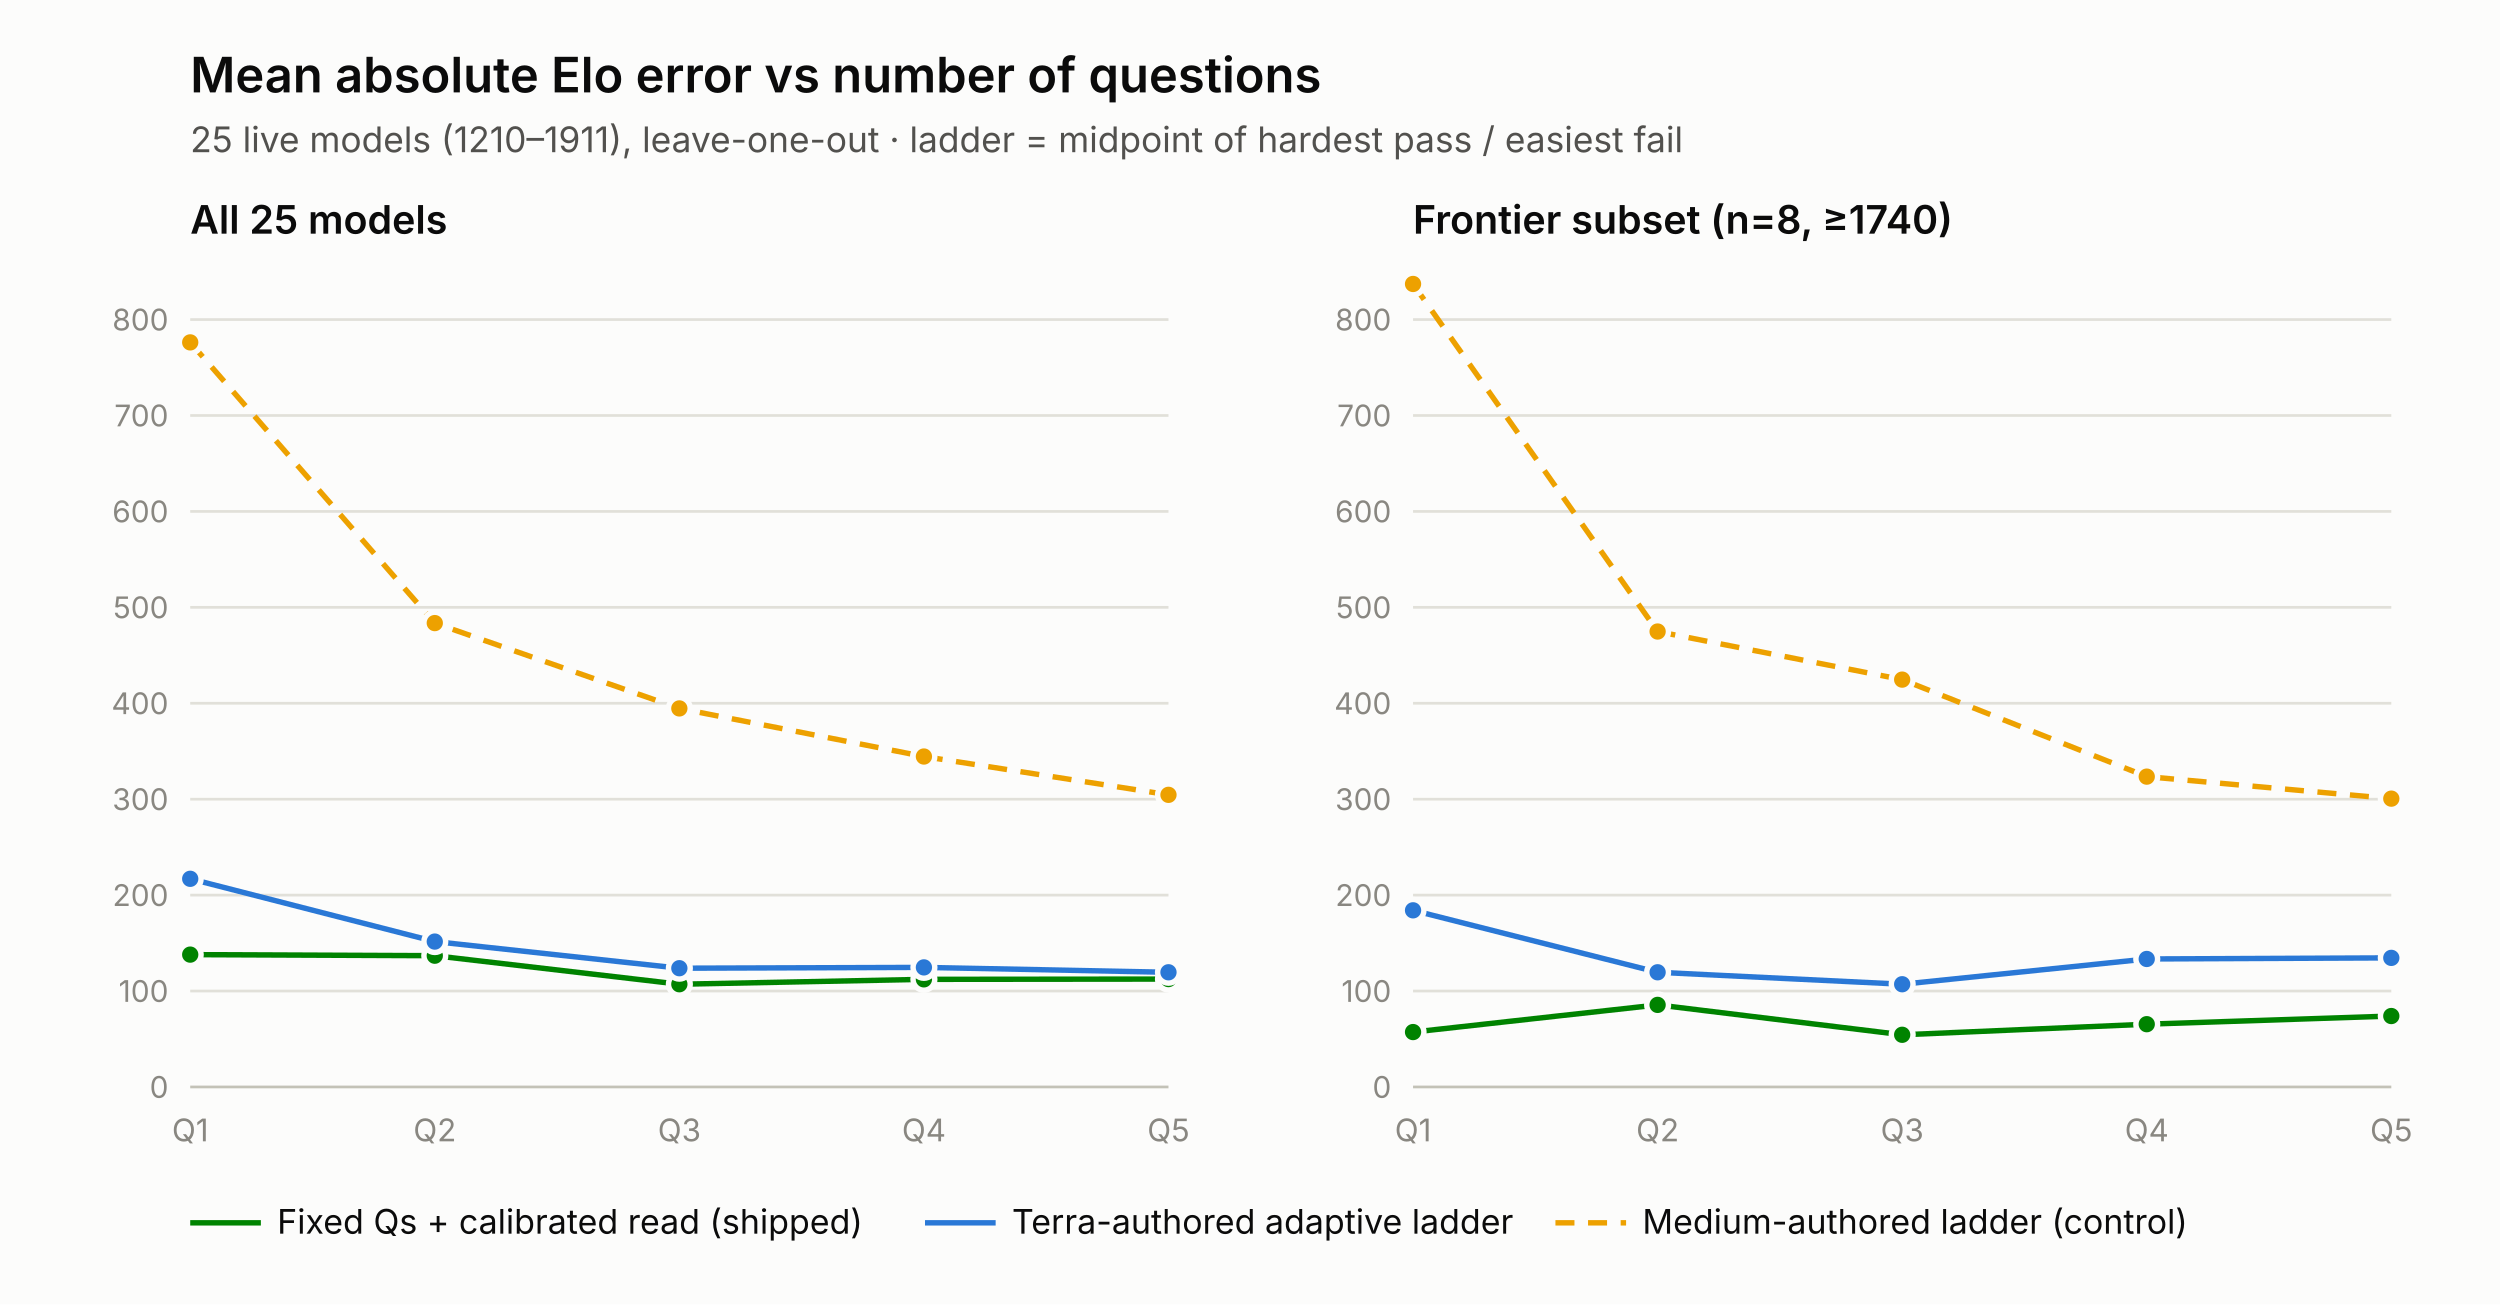
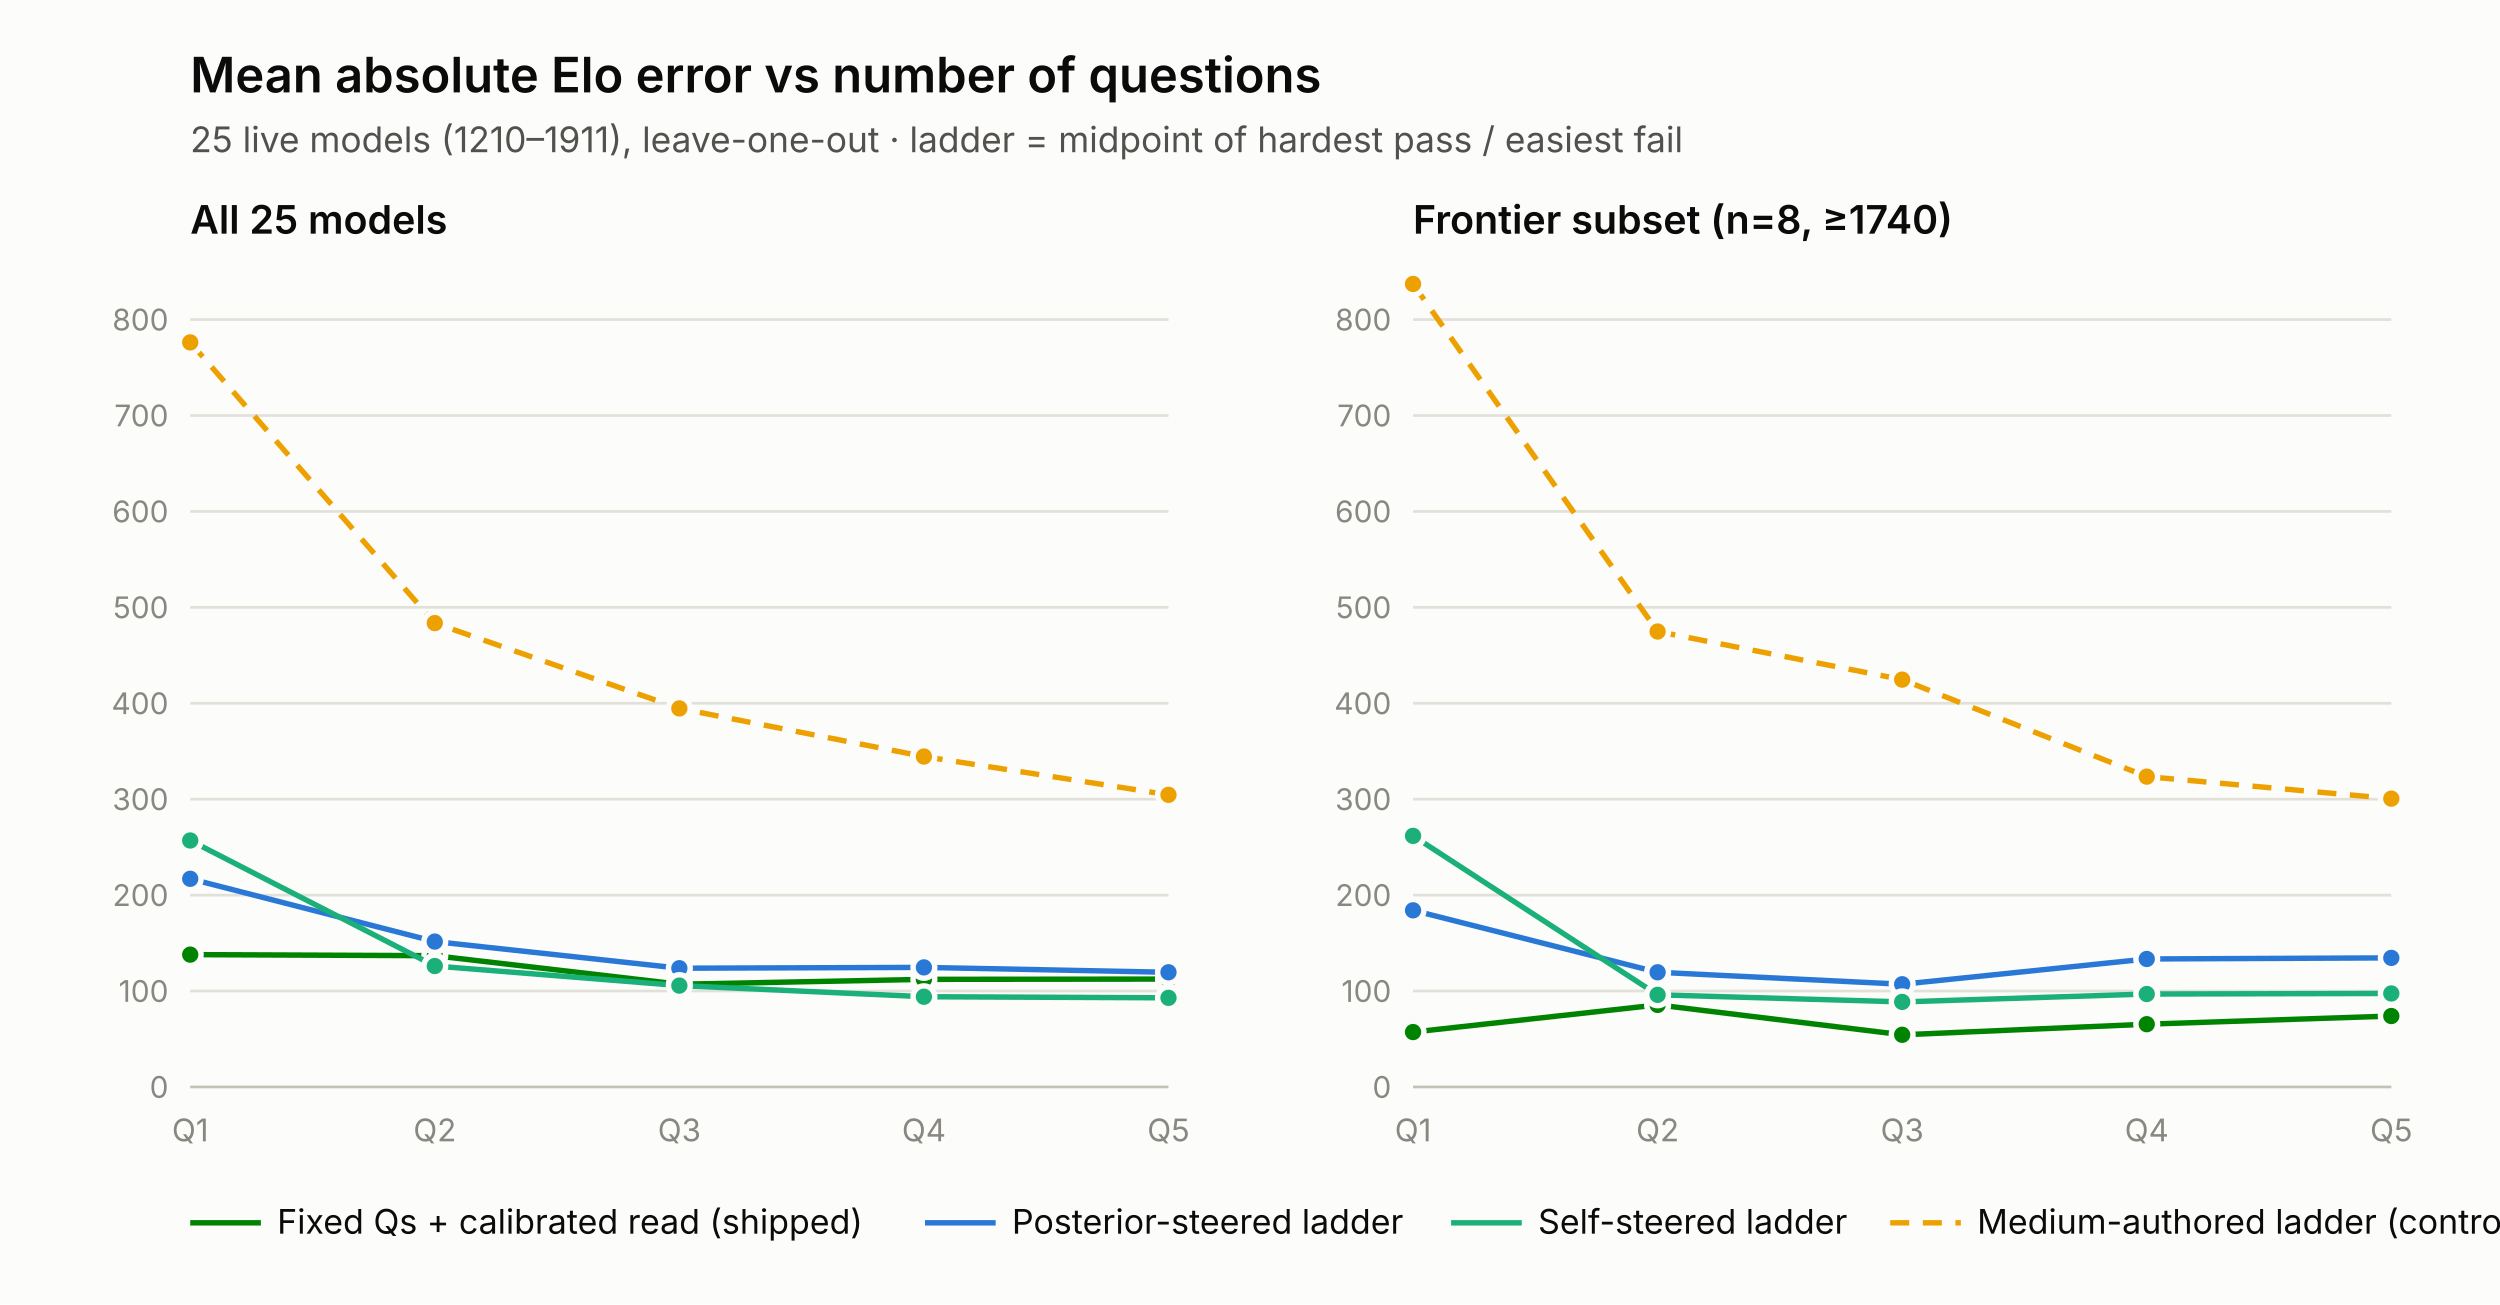
<svg xmlns="http://www.w3.org/2000/svg" viewBox="0 0 920 480" font-family="system-ui, -apple-system, &quot;Segoe UI&quot;, sans-serif">
  <rect width="920" height="480" fill="#fcfcfb" />
  <text x="70" y="34" fill="#0b0b0b" font-size="18" font-weight="600">Mean absolute Elo error vs number of questions</text>
  <text x="70" y="56" fill="#52514e" font-size="13">25 live models (1210–1911), leave-one-out · ladder = midpoint of hardest pass / easiest fail</text>
  <text x="70" y="86" fill="#0b0b0b" font-size="14.5" font-weight="600">All 25 models</text>
  <line x1="70" y1="400.0" x2="430" y2="400.0" stroke="#c3c2b7" stroke-width="1" />
  <text x="62" y="404.0" fill="#898781" font-size="11" text-anchor="end" style="font-variant-numeric: tabular-nums">0</text>
  <line x1="70" y1="364.7" x2="430" y2="364.7" stroke="#e1e0d9" stroke-width="1" />
  <text x="62" y="368.7" fill="#898781" font-size="11" text-anchor="end" style="font-variant-numeric: tabular-nums">100</text>
  <line x1="70" y1="329.4" x2="430" y2="329.4" stroke="#e1e0d9" stroke-width="1" />
  <text x="62" y="333.4" fill="#898781" font-size="11" text-anchor="end" style="font-variant-numeric: tabular-nums">200</text>
  <line x1="70" y1="294.1" x2="430" y2="294.1" stroke="#e1e0d9" stroke-width="1" />
  <text x="62" y="298.1" fill="#898781" font-size="11" text-anchor="end" style="font-variant-numeric: tabular-nums">300</text>
  <line x1="70" y1="258.8" x2="430" y2="258.8" stroke="#e1e0d9" stroke-width="1" />
  <text x="62" y="262.8" fill="#898781" font-size="11" text-anchor="end" style="font-variant-numeric: tabular-nums">400</text>
  <line x1="70" y1="223.5" x2="430" y2="223.5" stroke="#e1e0d9" stroke-width="1" />
  <text x="62" y="227.5" fill="#898781" font-size="11" text-anchor="end" style="font-variant-numeric: tabular-nums">500</text>
  <line x1="70" y1="188.2" x2="430" y2="188.2" stroke="#e1e0d9" stroke-width="1" />
  <text x="62" y="192.2" fill="#898781" font-size="11" text-anchor="end" style="font-variant-numeric: tabular-nums">600</text>
  <line x1="70" y1="152.9" x2="430" y2="152.9" stroke="#e1e0d9" stroke-width="1" />
  <text x="62" y="156.9" fill="#898781" font-size="11" text-anchor="end" style="font-variant-numeric: tabular-nums">700</text>
  <line x1="70" y1="117.6" x2="430" y2="117.6" stroke="#e1e0d9" stroke-width="1" />
  <text x="62" y="121.6" fill="#898781" font-size="11" text-anchor="end" style="font-variant-numeric: tabular-nums">800</text>
  <text x="70.0" y="420" fill="#898781" font-size="11.5" text-anchor="middle">Q1</text>
  <text x="160.0" y="420" fill="#898781" font-size="11.5" text-anchor="middle">Q2</text>
  <text x="250.0" y="420" fill="#898781" font-size="11.5" text-anchor="middle">Q3</text>
  <text x="340.0" y="420" fill="#898781" font-size="11.5" text-anchor="middle">Q4</text>
  <text x="430.0" y="420" fill="#898781" font-size="11.5" text-anchor="middle">Q5</text>
  <polyline points="70.0,351.3 160.0,351.7 250.0,362.2 340.0,360.4 430.0,360.3" fill="none" stroke="#008300" stroke-width="2" />
  <circle cx="70.0" cy="351.3" r="4" fill="#008300" stroke="#fcfcfb" stroke-width="2" />
  <circle cx="160.0" cy="351.7" r="4" fill="#008300" stroke="#fcfcfb" stroke-width="2" />
  <circle cx="250.0" cy="362.2" r="4" fill="#008300" stroke="#fcfcfb" stroke-width="2" />
  <circle cx="340.0" cy="360.4" r="4" fill="#008300" stroke="#fcfcfb" stroke-width="2" />
  <circle cx="430.0" cy="360.3" r="4" fill="#008300" stroke="#fcfcfb" stroke-width="2" />
  <polyline points="70.0,323.4 160.0,346.5 250.0,356.3 340.0,356.0 430.0,357.8" fill="none" stroke="#2a78d6" stroke-width="2" />
  <circle cx="70.0" cy="323.4" r="4" fill="#2a78d6" stroke="#fcfcfb" stroke-width="2" />
  <circle cx="160.0" cy="346.5" r="4" fill="#2a78d6" stroke="#fcfcfb" stroke-width="2" />
  <circle cx="250.0" cy="356.3" r="4" fill="#2a78d6" stroke="#fcfcfb" stroke-width="2" />
  <circle cx="340.0" cy="356.0" r="4" fill="#2a78d6" stroke="#fcfcfb" stroke-width="2" />
  <circle cx="430.0" cy="357.8" r="4" fill="#2a78d6" stroke="#fcfcfb" stroke-width="2" />
+   <polyline points="70.0,309.3 160.0,355.5 250.0,362.7 340.0,366.8 430.0,367.2" fill="none" stroke="#1baf7a" stroke-width="2" />
+   <circle cx="70.0" cy="309.3" r="4" fill="#1baf7a" stroke="#fcfcfb" stroke-width="2" />
+   <circle cx="160.0" cy="355.5" r="4" fill="#1baf7a" stroke="#fcfcfb" stroke-width="2" />
+   <circle cx="250.0" cy="362.7" r="4" fill="#1baf7a" stroke="#fcfcfb" stroke-width="2" />
+   <circle cx="340.0" cy="366.8" r="4" fill="#1baf7a" stroke="#fcfcfb" stroke-width="2" />
+   <circle cx="430.0" cy="367.2" r="4" fill="#1baf7a" stroke="#fcfcfb" stroke-width="2" />
  <polyline points="70.0,126.0 160.0,229.3 250.0,260.7 340.0,278.4 430.0,292.5" fill="none" stroke="#eda100" stroke-width="2" stroke-dasharray="7 5" />
  <circle cx="70.0" cy="126.0" r="4" fill="#eda100" stroke="#fcfcfb" stroke-width="2" />
  <circle cx="160.0" cy="229.3" r="4" fill="#eda100" stroke="#fcfcfb" stroke-width="2" />
  <circle cx="250.0" cy="260.7" r="4" fill="#eda100" stroke="#fcfcfb" stroke-width="2" />
  <circle cx="340.0" cy="278.4" r="4" fill="#eda100" stroke="#fcfcfb" stroke-width="2" />
  <circle cx="430.0" cy="292.5" r="4" fill="#eda100" stroke="#fcfcfb" stroke-width="2" />
  <text x="520" y="86" fill="#0b0b0b" font-size="14.5" font-weight="600">Frontier subset (n=8, ≥1740)</text>
  <line x1="520" y1="400.0" x2="880" y2="400.0" stroke="#c3c2b7" stroke-width="1" />
  <text x="512" y="404.0" fill="#898781" font-size="11" text-anchor="end" style="font-variant-numeric: tabular-nums">0</text>
  <line x1="520" y1="364.7" x2="880" y2="364.7" stroke="#e1e0d9" stroke-width="1" />
  <text x="512" y="368.7" fill="#898781" font-size="11" text-anchor="end" style="font-variant-numeric: tabular-nums">100</text>
  <line x1="520" y1="329.4" x2="880" y2="329.4" stroke="#e1e0d9" stroke-width="1" />
  <text x="512" y="333.4" fill="#898781" font-size="11" text-anchor="end" style="font-variant-numeric: tabular-nums">200</text>
  <line x1="520" y1="294.1" x2="880" y2="294.1" stroke="#e1e0d9" stroke-width="1" />
  <text x="512" y="298.1" fill="#898781" font-size="11" text-anchor="end" style="font-variant-numeric: tabular-nums">300</text>
  <line x1="520" y1="258.8" x2="880" y2="258.8" stroke="#e1e0d9" stroke-width="1" />
  <text x="512" y="262.8" fill="#898781" font-size="11" text-anchor="end" style="font-variant-numeric: tabular-nums">400</text>
  <line x1="520" y1="223.5" x2="880" y2="223.5" stroke="#e1e0d9" stroke-width="1" />
  <text x="512" y="227.5" fill="#898781" font-size="11" text-anchor="end" style="font-variant-numeric: tabular-nums">500</text>
  <line x1="520" y1="188.2" x2="880" y2="188.2" stroke="#e1e0d9" stroke-width="1" />
  <text x="512" y="192.2" fill="#898781" font-size="11" text-anchor="end" style="font-variant-numeric: tabular-nums">600</text>
  <line x1="520" y1="152.9" x2="880" y2="152.9" stroke="#e1e0d9" stroke-width="1" />
  <text x="512" y="156.9" fill="#898781" font-size="11" text-anchor="end" style="font-variant-numeric: tabular-nums">700</text>
  <line x1="520" y1="117.6" x2="880" y2="117.6" stroke="#e1e0d9" stroke-width="1" />
  <text x="512" y="121.6" fill="#898781" font-size="11" text-anchor="end" style="font-variant-numeric: tabular-nums">800</text>
  <text x="520.0" y="420" fill="#898781" font-size="11.5" text-anchor="middle">Q1</text>
  <text x="610.0" y="420" fill="#898781" font-size="11.5" text-anchor="middle">Q2</text>
  <text x="700.0" y="420" fill="#898781" font-size="11.5" text-anchor="middle">Q3</text>
  <text x="790.0" y="420" fill="#898781" font-size="11.5" text-anchor="middle">Q4</text>
  <text x="880.0" y="420" fill="#898781" font-size="11.5" text-anchor="middle">Q5</text>
  <polyline points="520.0,379.8 610.0,369.8 700.0,380.8 790.0,376.9 880.0,373.9" fill="none" stroke="#008300" stroke-width="2" />
  <circle cx="520.0" cy="379.8" r="4" fill="#008300" stroke="#fcfcfb" stroke-width="2" />
  <circle cx="610.0" cy="369.8" r="4" fill="#008300" stroke="#fcfcfb" stroke-width="2" />
  <circle cx="700.0" cy="380.8" r="4" fill="#008300" stroke="#fcfcfb" stroke-width="2" />
  <circle cx="790.0" cy="376.9" r="4" fill="#008300" stroke="#fcfcfb" stroke-width="2" />
  <circle cx="880.0" cy="373.9" r="4" fill="#008300" stroke="#fcfcfb" stroke-width="2" />
  <polyline points="520.0,335.0 610.0,357.8 700.0,362.2 790.0,352.9 880.0,352.5" fill="none" stroke="#2a78d6" stroke-width="2" />
  <circle cx="520.0" cy="335.0" r="4" fill="#2a78d6" stroke="#fcfcfb" stroke-width="2" />
  <circle cx="610.0" cy="357.8" r="4" fill="#2a78d6" stroke="#fcfcfb" stroke-width="2" />
  <circle cx="700.0" cy="362.2" r="4" fill="#2a78d6" stroke="#fcfcfb" stroke-width="2" />
  <circle cx="790.0" cy="352.9" r="4" fill="#2a78d6" stroke="#fcfcfb" stroke-width="2" />
  <circle cx="880.0" cy="352.5" r="4" fill="#2a78d6" stroke="#fcfcfb" stroke-width="2" />
+   <polyline points="520.0,307.6 610.0,366.1 700.0,368.7 790.0,365.8 880.0,365.6" fill="none" stroke="#1baf7a" stroke-width="2" />
+   <circle cx="520.0" cy="307.6" r="4" fill="#1baf7a" stroke="#fcfcfb" stroke-width="2" />
+   <circle cx="610.0" cy="366.1" r="4" fill="#1baf7a" stroke="#fcfcfb" stroke-width="2" />
+   <circle cx="700.0" cy="368.7" r="4" fill="#1baf7a" stroke="#fcfcfb" stroke-width="2" />
+   <circle cx="790.0" cy="365.8" r="4" fill="#1baf7a" stroke="#fcfcfb" stroke-width="2" />
+   <circle cx="880.0" cy="365.6" r="4" fill="#1baf7a" stroke="#fcfcfb" stroke-width="2" />
  <polyline points="520.0,104.5 610.0,232.4 700.0,250.1 790.0,285.8 880.0,293.9" fill="none" stroke="#eda100" stroke-width="2" stroke-dasharray="7 5" />
  <circle cx="520.0" cy="104.5" r="4" fill="#eda100" stroke="#fcfcfb" stroke-width="2" />
  <circle cx="610.0" cy="232.4" r="4" fill="#eda100" stroke="#fcfcfb" stroke-width="2" />
  <circle cx="700.0" cy="250.1" r="4" fill="#eda100" stroke="#fcfcfb" stroke-width="2" />
  <circle cx="790.0" cy="285.8" r="4" fill="#eda100" stroke="#fcfcfb" stroke-width="2" />
  <circle cx="880.0" cy="293.9" r="4" fill="#eda100" stroke="#fcfcfb" stroke-width="2" />
  <line x1="70" y1="450" x2="96" y2="450" stroke="#008300" stroke-width="2" />
  <text x="102" y="454" fill="#0b0b0b" font-size="12.5">Fixed Qs + calibrated read (shipped)</text>
  <line x1="340.4" y1="450" x2="366.4" y2="450" stroke="#2a78d6" stroke-width="2" />
-   <text x="372.4" y="454" fill="#0b0b0b" font-size="12.5">Terra-authored adaptive ladder</text>
-   <line x1="572.4" y1="450" x2="598.4" y2="450" stroke="#eda100" stroke-width="2" stroke-dasharray="7 5" />
-   <text x="604.4" y="454" fill="#0b0b0b" font-size="12.5">Medium-authored ladder (control)</text>
+   <text x="372.4" y="454" fill="#0b0b0b" font-size="12.5">Posterior-steered ladder</text>
+   <line x1="534.0" y1="450" x2="560.0" y2="450" stroke="#1baf7a" stroke-width="2" />
+   <text x="566.0" y="454" fill="#0b0b0b" font-size="12.5">Self-steered ladder</text>
+   <line x1="695.6" y1="450" x2="721.6" y2="450" stroke="#eda100" stroke-width="2" stroke-dasharray="7 5" />
+   <text x="727.6" y="454" fill="#0b0b0b" font-size="12.5">Medium-authored ladder (control)</text>
</svg>
